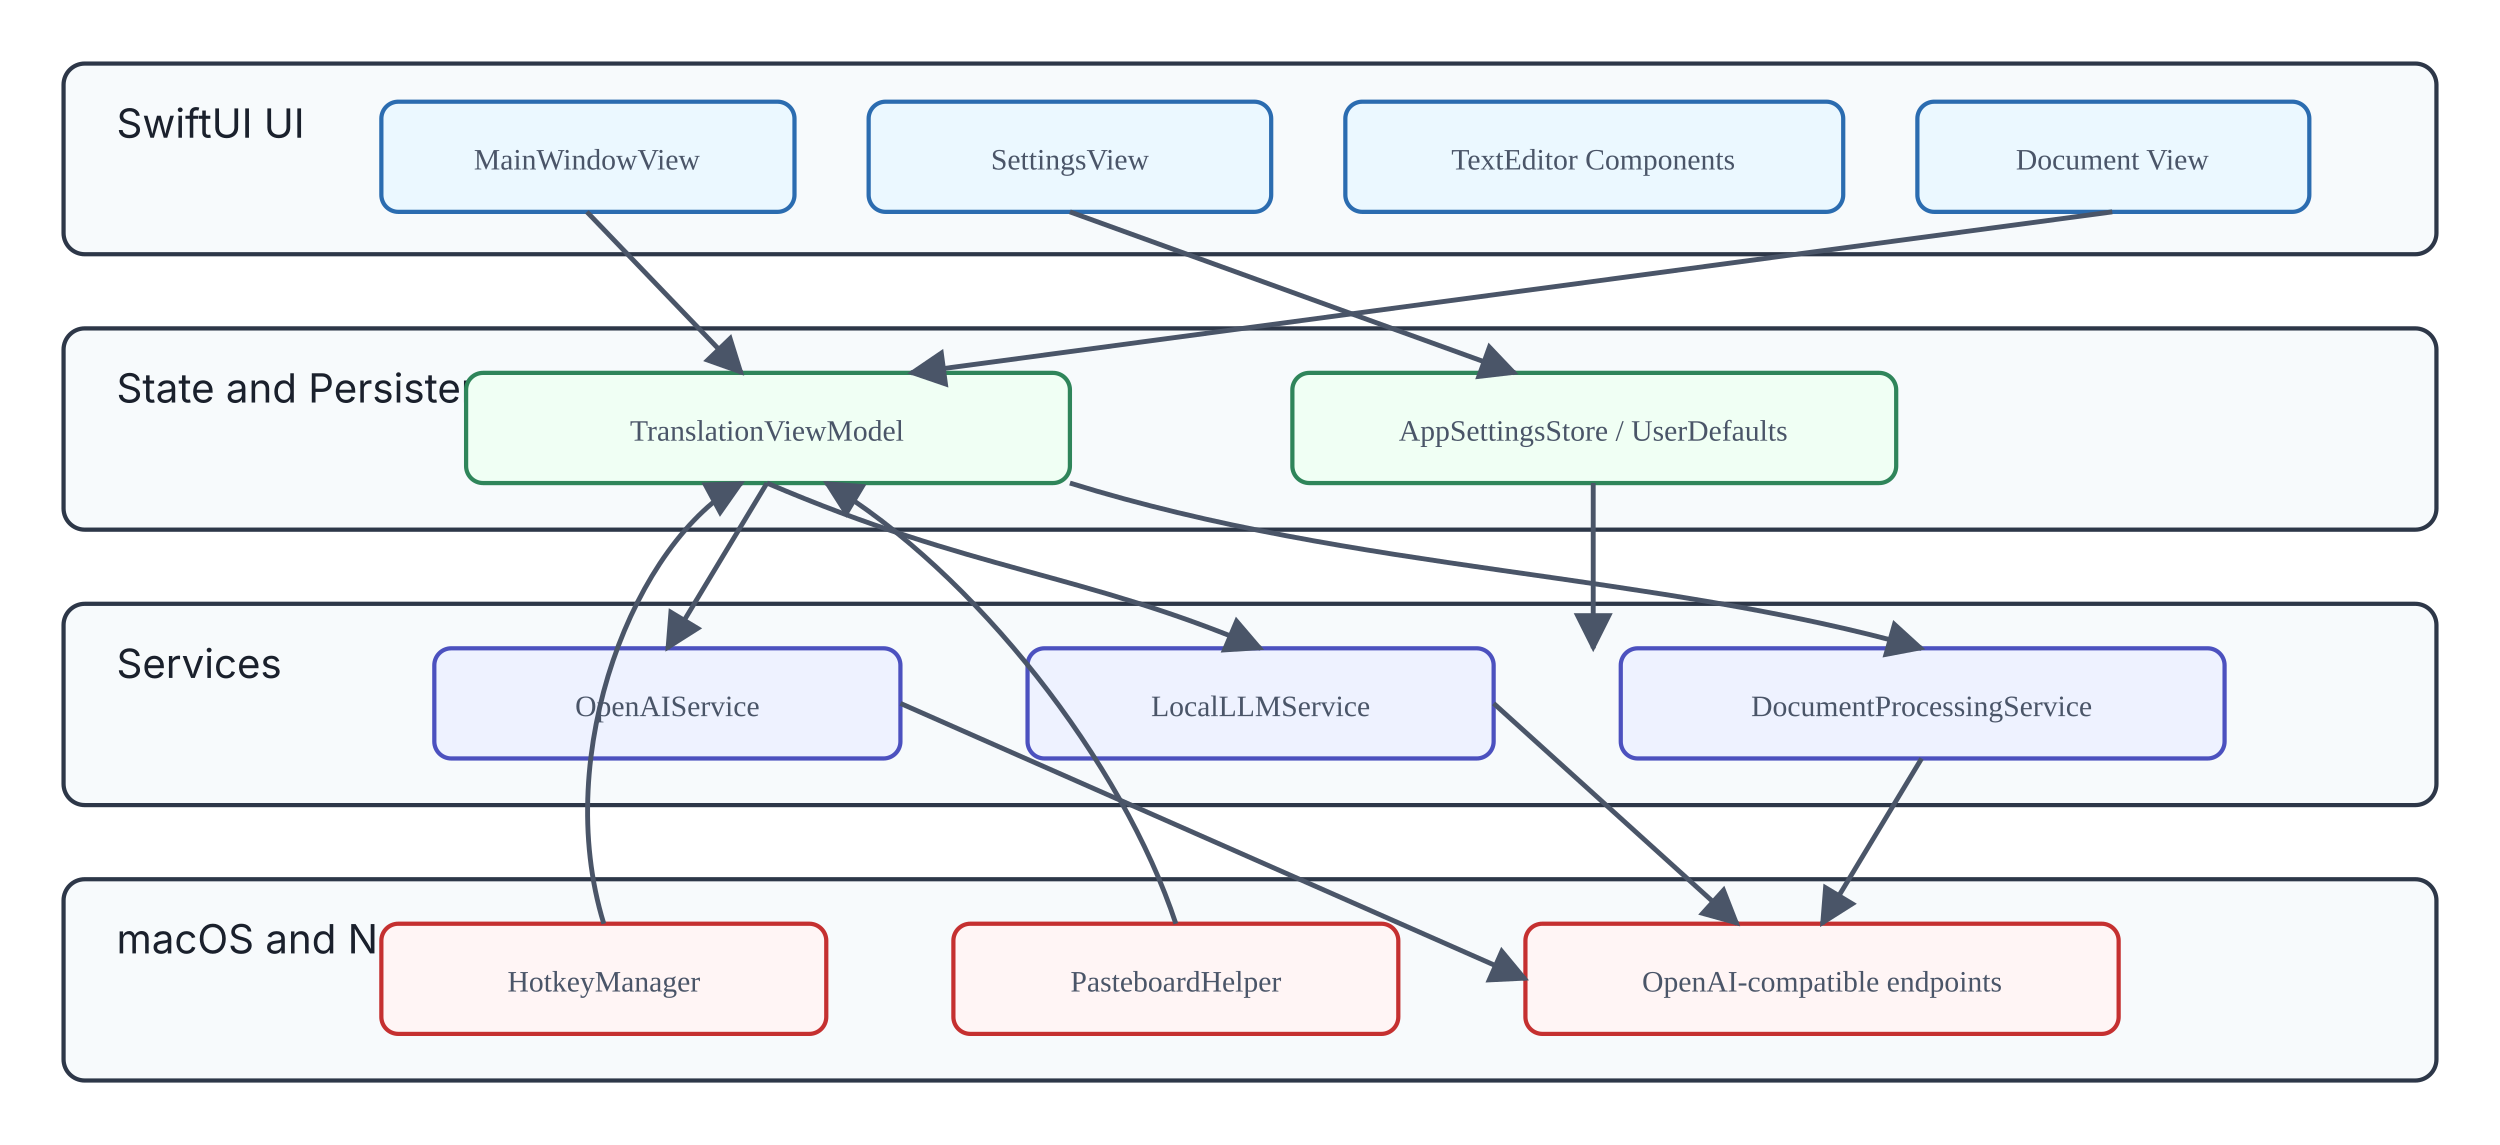
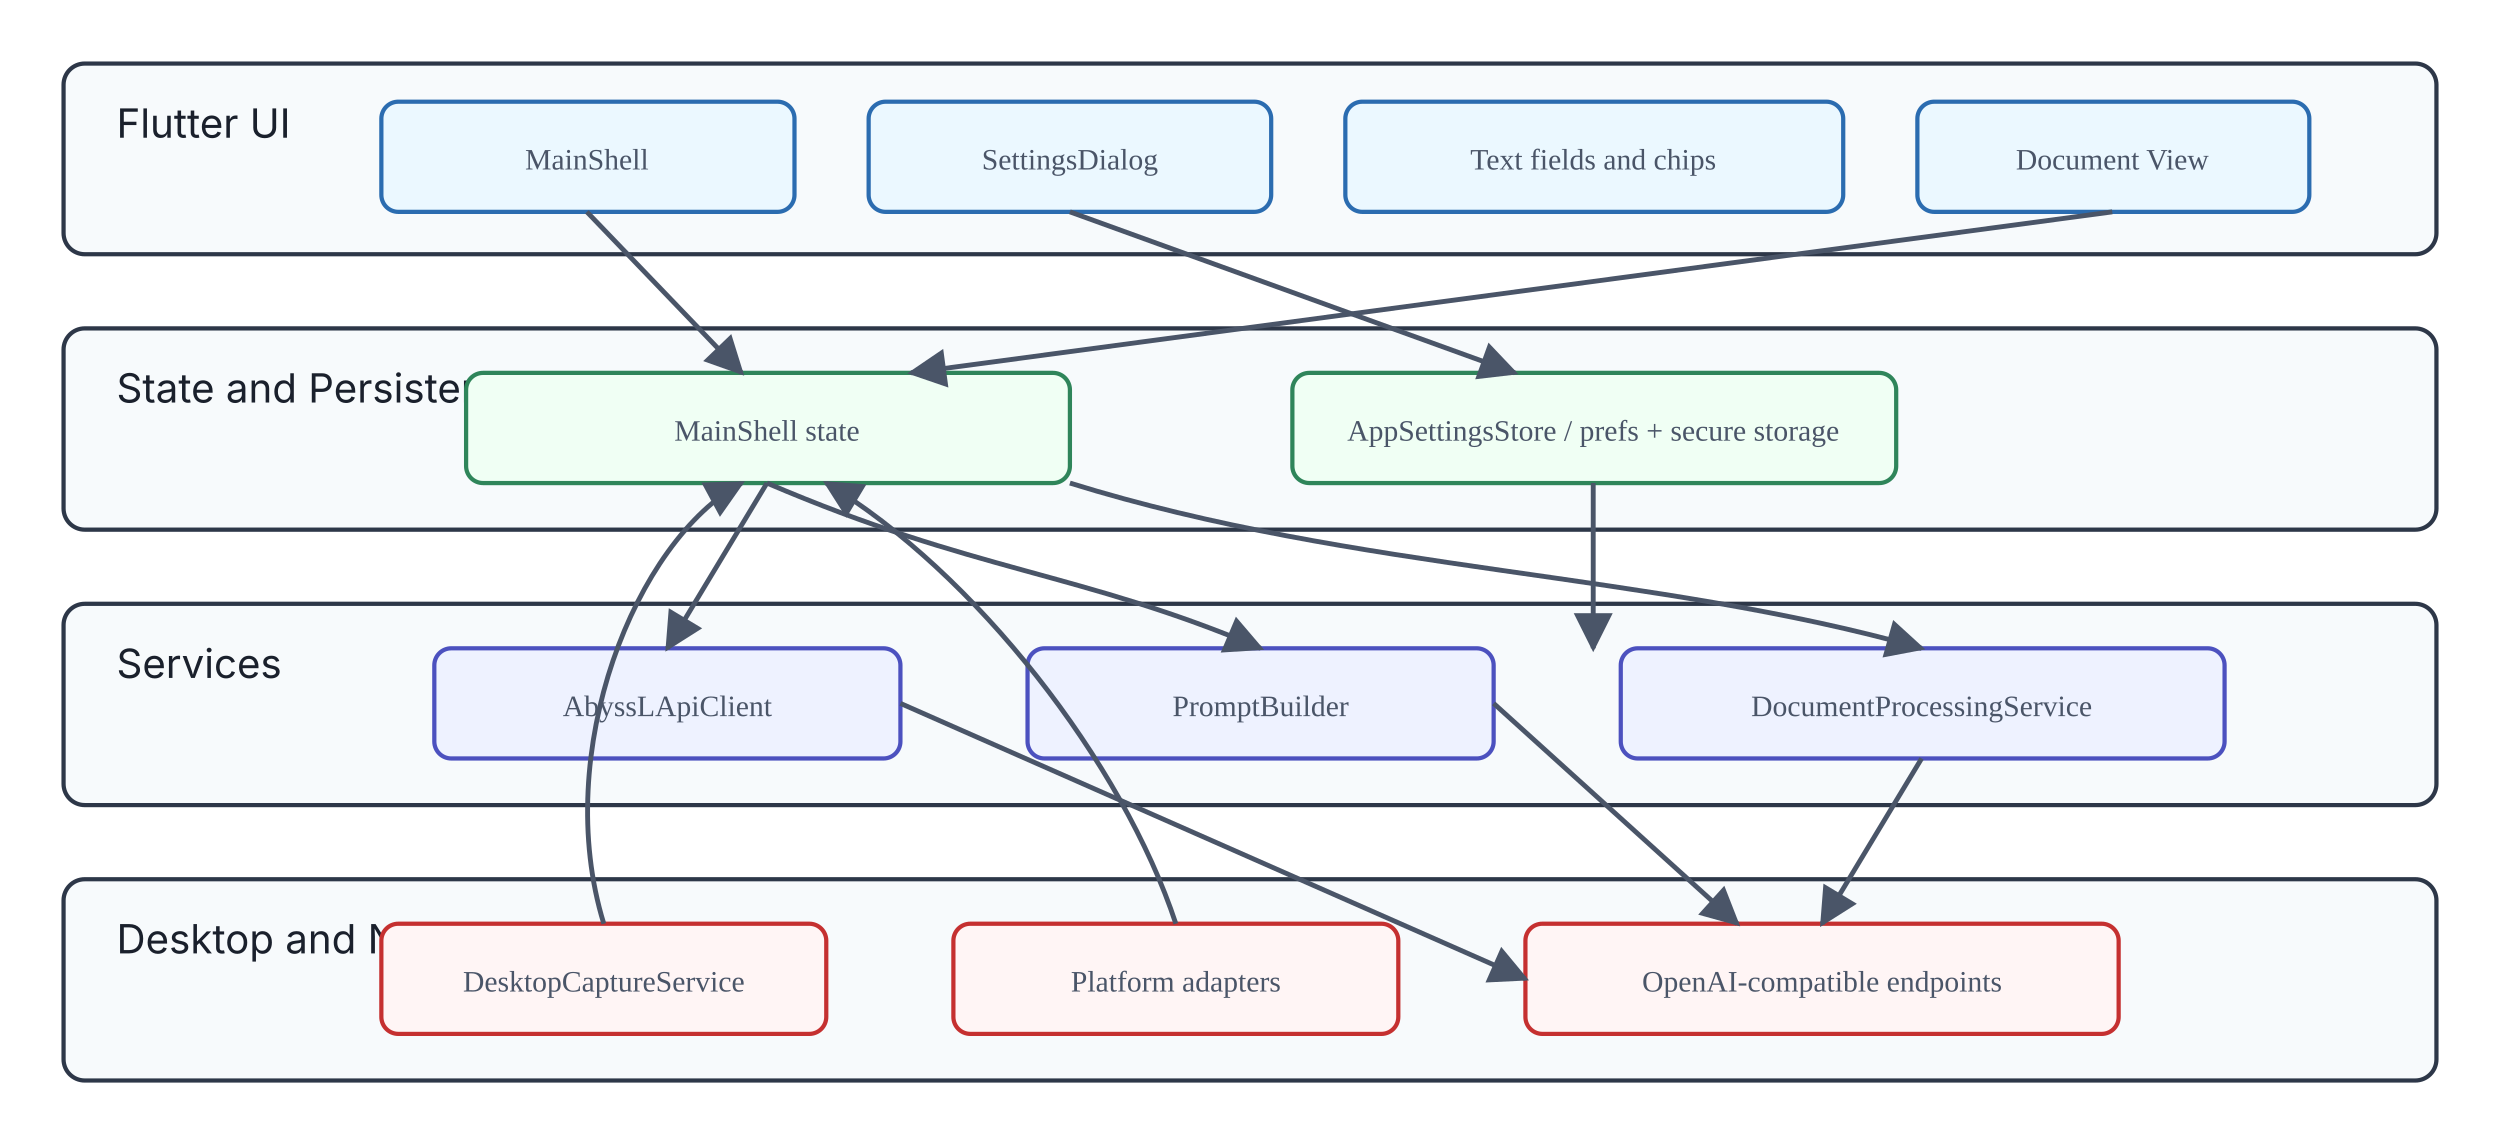
<svg xmlns="http://www.w3.org/2000/svg" width="1180" height="540" viewBox="0 0 1180 540" role="img" aria-labelledby="title desc">
  <defs>
    <marker id="arrow" viewBox="0 0 10 10" refX="9" refY="5" markerWidth="8" markerHeight="8" orient="auto-start-reverse">
      <path d="M 0 0 L 10 5 L 0 10 z" fill="#4a5568" />
    </marker>
    <style>
      .layer { fill: #f7fafc; stroke: #2d3748; stroke-width: 2; rx: 10; }
      .ui { fill: #ebf8ff; stroke: #2b6cb0; stroke-width: 2; rx: 8; }
      .state { fill: #f0fff4; stroke: #2f855a; stroke-width: 2; rx: 8; }
      .service { fill: #eef2ff; stroke: #4c51bf; stroke-width: 2; rx: 8; }
      .system { fill: #fff5f5; stroke: #c53030; stroke-width: 2; rx: 8; }
      .text { font-family: -apple-system, BlinkMacSystemFont, "Segoe UI", sans-serif; font-size: 19px; fill: #1a202c; }
      .small { font-size: 14px; fill: #4a5568; }
      .line { stroke: #4a5568; stroke-width: 2.3; fill: none; marker-end: url(#arrow); }
    </style>
  </defs>
  <rect x="30" y="30" width="1120" height="90" class="layer" />
-   <text x="55" y="65" class="text">SwiftUI UI</text>
+   <text x="55" y="65" class="text">Flutter UI</text>
  <rect x="180" y="48" width="195" height="52" class="ui" />
-   <text x="277" y="80" text-anchor="middle" class="small">MainWindowView</text>
+   <text x="277" y="80" text-anchor="middle" class="small">MainShell</text>
  <rect x="410" y="48" width="190" height="52" class="ui" />
-   <text x="505" y="80" text-anchor="middle" class="small">SettingsView</text>
+   <text x="505" y="80" text-anchor="middle" class="small">SettingsDialog</text>
  <rect x="635" y="48" width="235" height="52" class="ui" />
-   <text x="752" y="80" text-anchor="middle" class="small">TextEditor Components</text>
+   <text x="752" y="80" text-anchor="middle" class="small">Text fields and chips</text>
  <rect x="905" y="48" width="185" height="52" class="ui" />
  <text x="997" y="80" text-anchor="middle" class="small">Document View</text>
  <rect x="30" y="155" width="1120" height="95" class="layer" />
  <text x="55" y="190" class="text">State and Persistence</text>
  <rect x="220" y="176" width="285" height="52" class="state" />
-   <text x="362" y="208" text-anchor="middle" class="small">TranslationViewModel</text>
+   <text x="362" y="208" text-anchor="middle" class="small">MainShell state</text>
  <rect x="610" y="176" width="285" height="52" class="state" />
-   <text x="752" y="208" text-anchor="middle" class="small">AppSettingsStore / UserDefaults</text>
+   <text x="752" y="208" text-anchor="middle" class="small">AppSettingsStore / prefs + secure storage</text>
  <rect x="30" y="285" width="1120" height="95" class="layer" />
  <text x="55" y="320" class="text">Services</text>
  <rect x="205" y="306" width="220" height="52" class="service" />
-   <text x="315" y="338" text-anchor="middle" class="small">OpenAIService</text>
+   <text x="315" y="338" text-anchor="middle" class="small">AbyssLApiClient</text>
  <rect x="485" y="306" width="220" height="52" class="service" />
-   <text x="595" y="338" text-anchor="middle" class="small">LocalLLMService</text>
+   <text x="595" y="338" text-anchor="middle" class="small">PromptBuilder</text>
  <rect x="765" y="306" width="285" height="52" class="service" />
  <text x="907" y="338" text-anchor="middle" class="small">DocumentProcessingService</text>
  <rect x="30" y="415" width="1120" height="95" class="layer" />
-   <text x="55" y="450" class="text">macOS and Network</text>
+   <text x="55" y="450" class="text">Desktop and Network</text>
  <rect x="180" y="436" width="210" height="52" class="system" />
-   <text x="285" y="468" text-anchor="middle" class="small">HotkeyManager</text>
+   <text x="285" y="468" text-anchor="middle" class="small">DesktopCaptureService</text>
  <rect x="450" y="436" width="210" height="52" class="system" />
-   <text x="555" y="468" text-anchor="middle" class="small">PasteboardHelper</text>
+   <text x="555" y="468" text-anchor="middle" class="small">Platform adapters</text>
  <rect x="720" y="436" width="280" height="52" class="system" />
  <text x="860" y="468" text-anchor="middle" class="small">OpenAI-compatible endpoints</text>
  <path d="M 277 100 L 350 176" class="line" />
  <path d="M 505 100 L 715 176" class="line" />
  <path d="M 997 100 L 430 176" class="line" />
  <path d="M 362 228 L 315 306" class="line" />
  <path d="M 362 228 C 460 270, 510 270, 595 306" class="line" />
  <path d="M 505 228 C 640 270, 780 270, 907 306" class="line" />
  <path d="M 752 228 L 752 306" class="line" />
  <path d="M 285 436 C 260 355, 300 255, 350 228" class="line" />
  <path d="M 555 436 C 530 360, 460 270, 390 228" class="line" />
  <path d="M 425 332 L 720 462" class="line" />
  <path d="M 705 332 L 820 436" class="line" />
  <path d="M 907 358 L 860 436" class="line" />
</svg>
